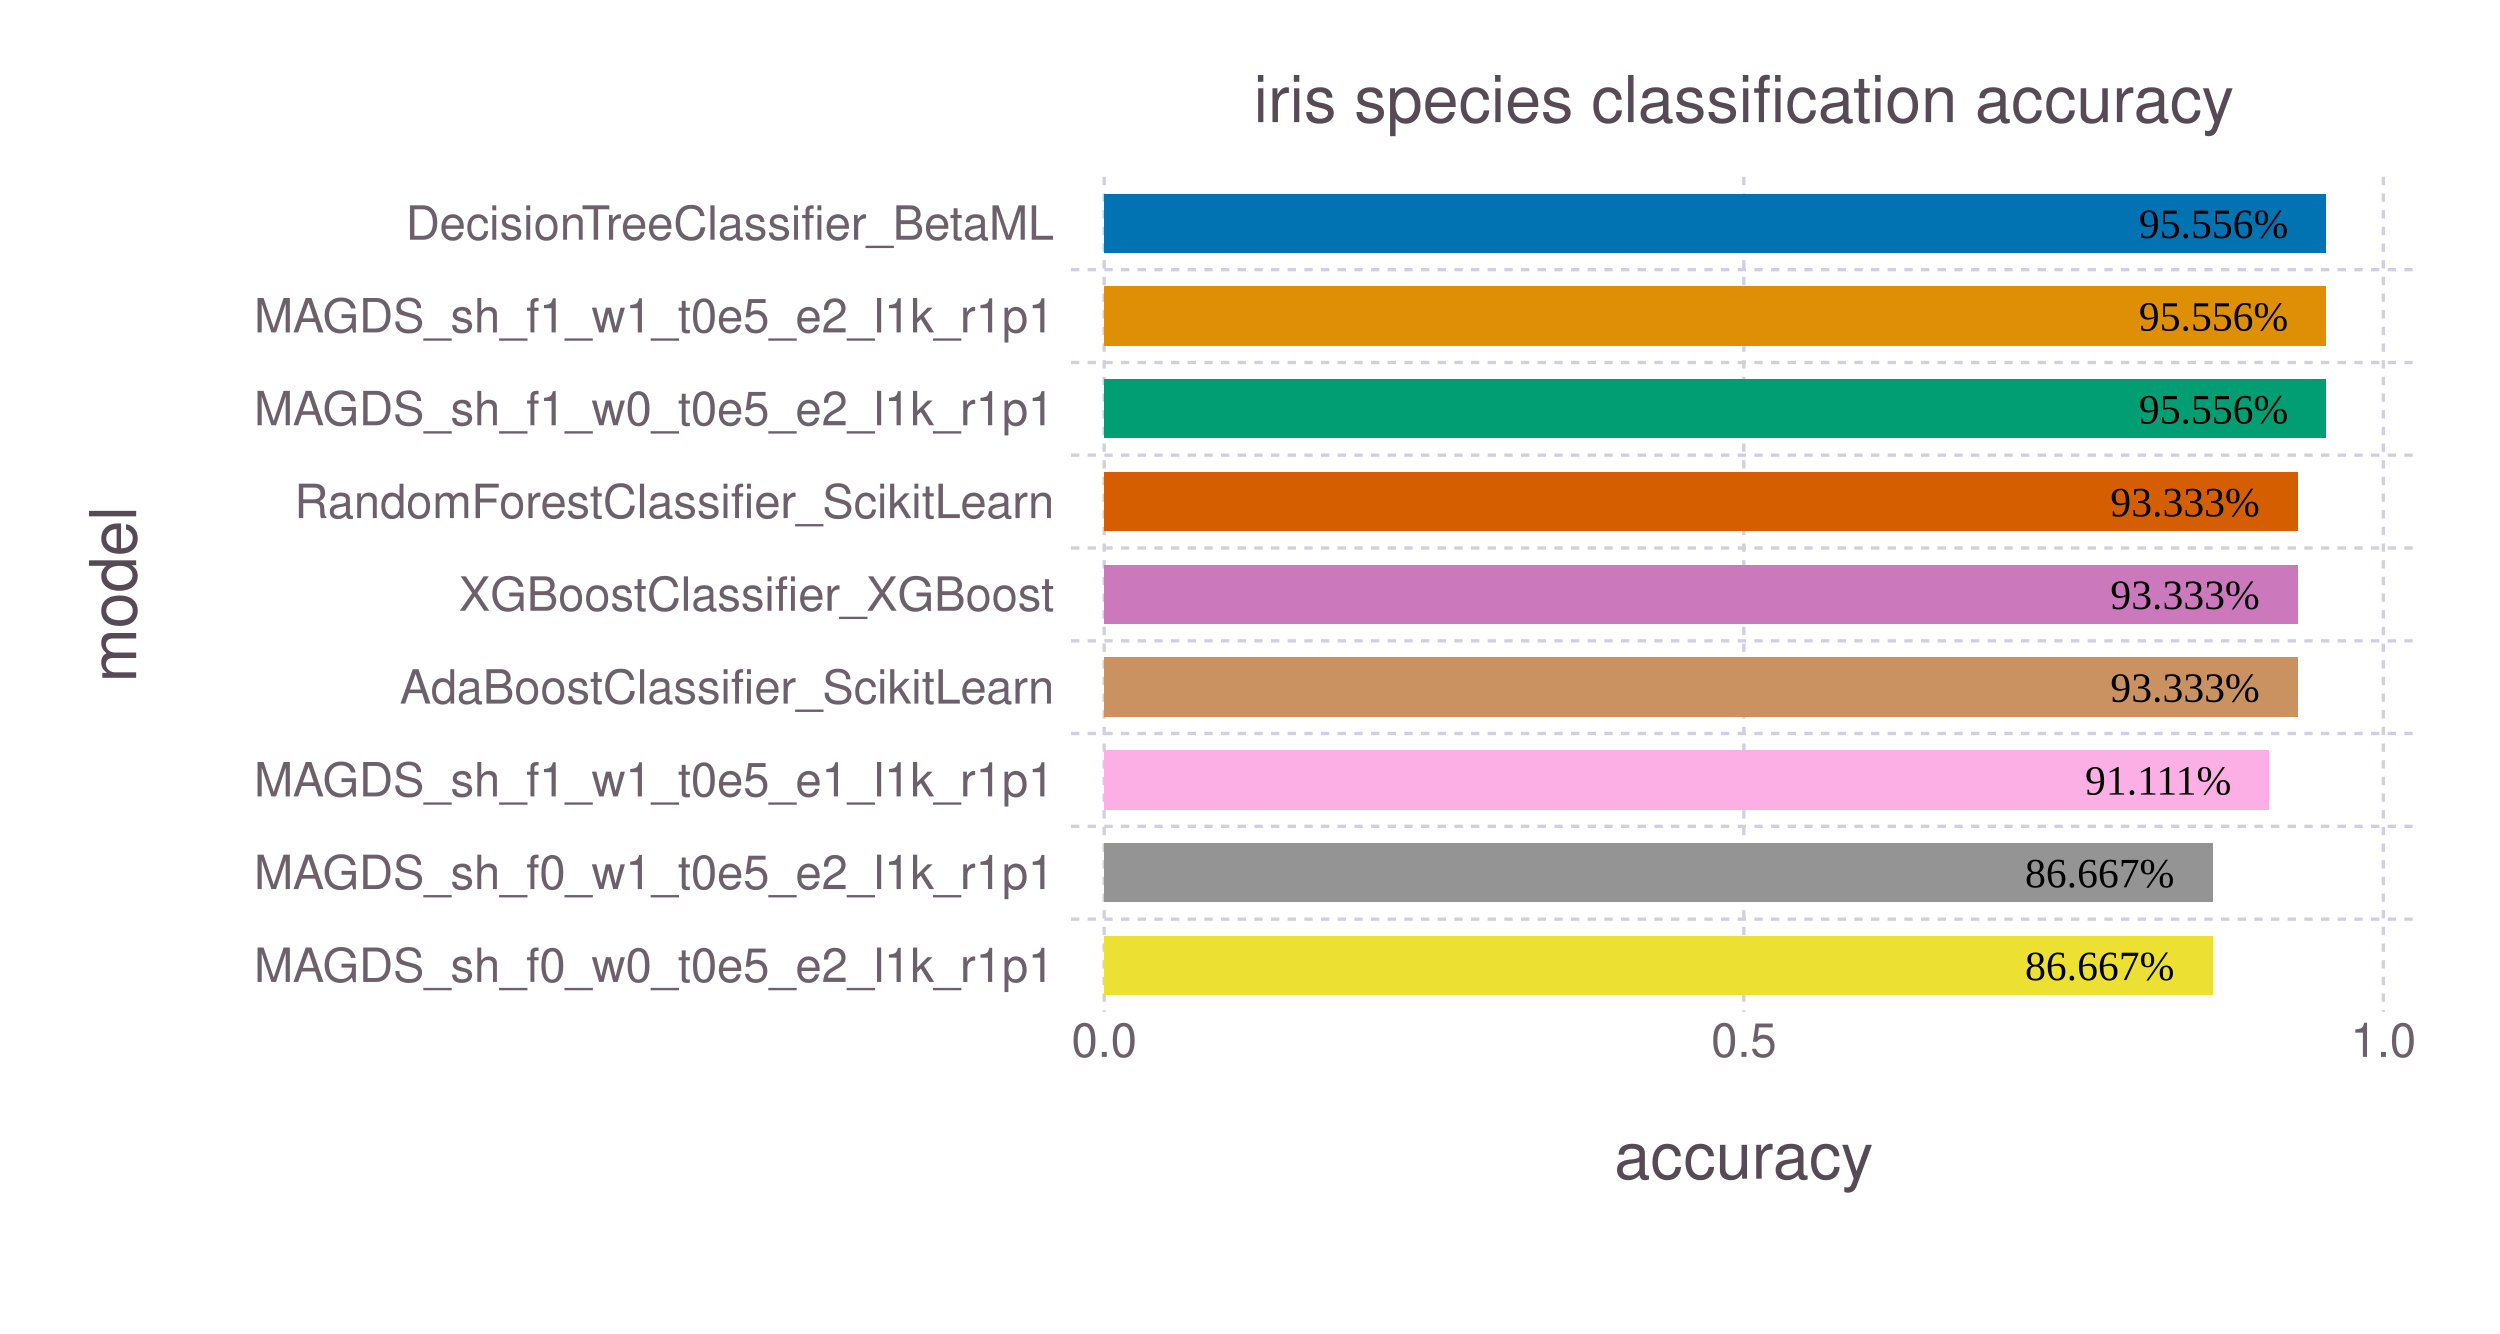
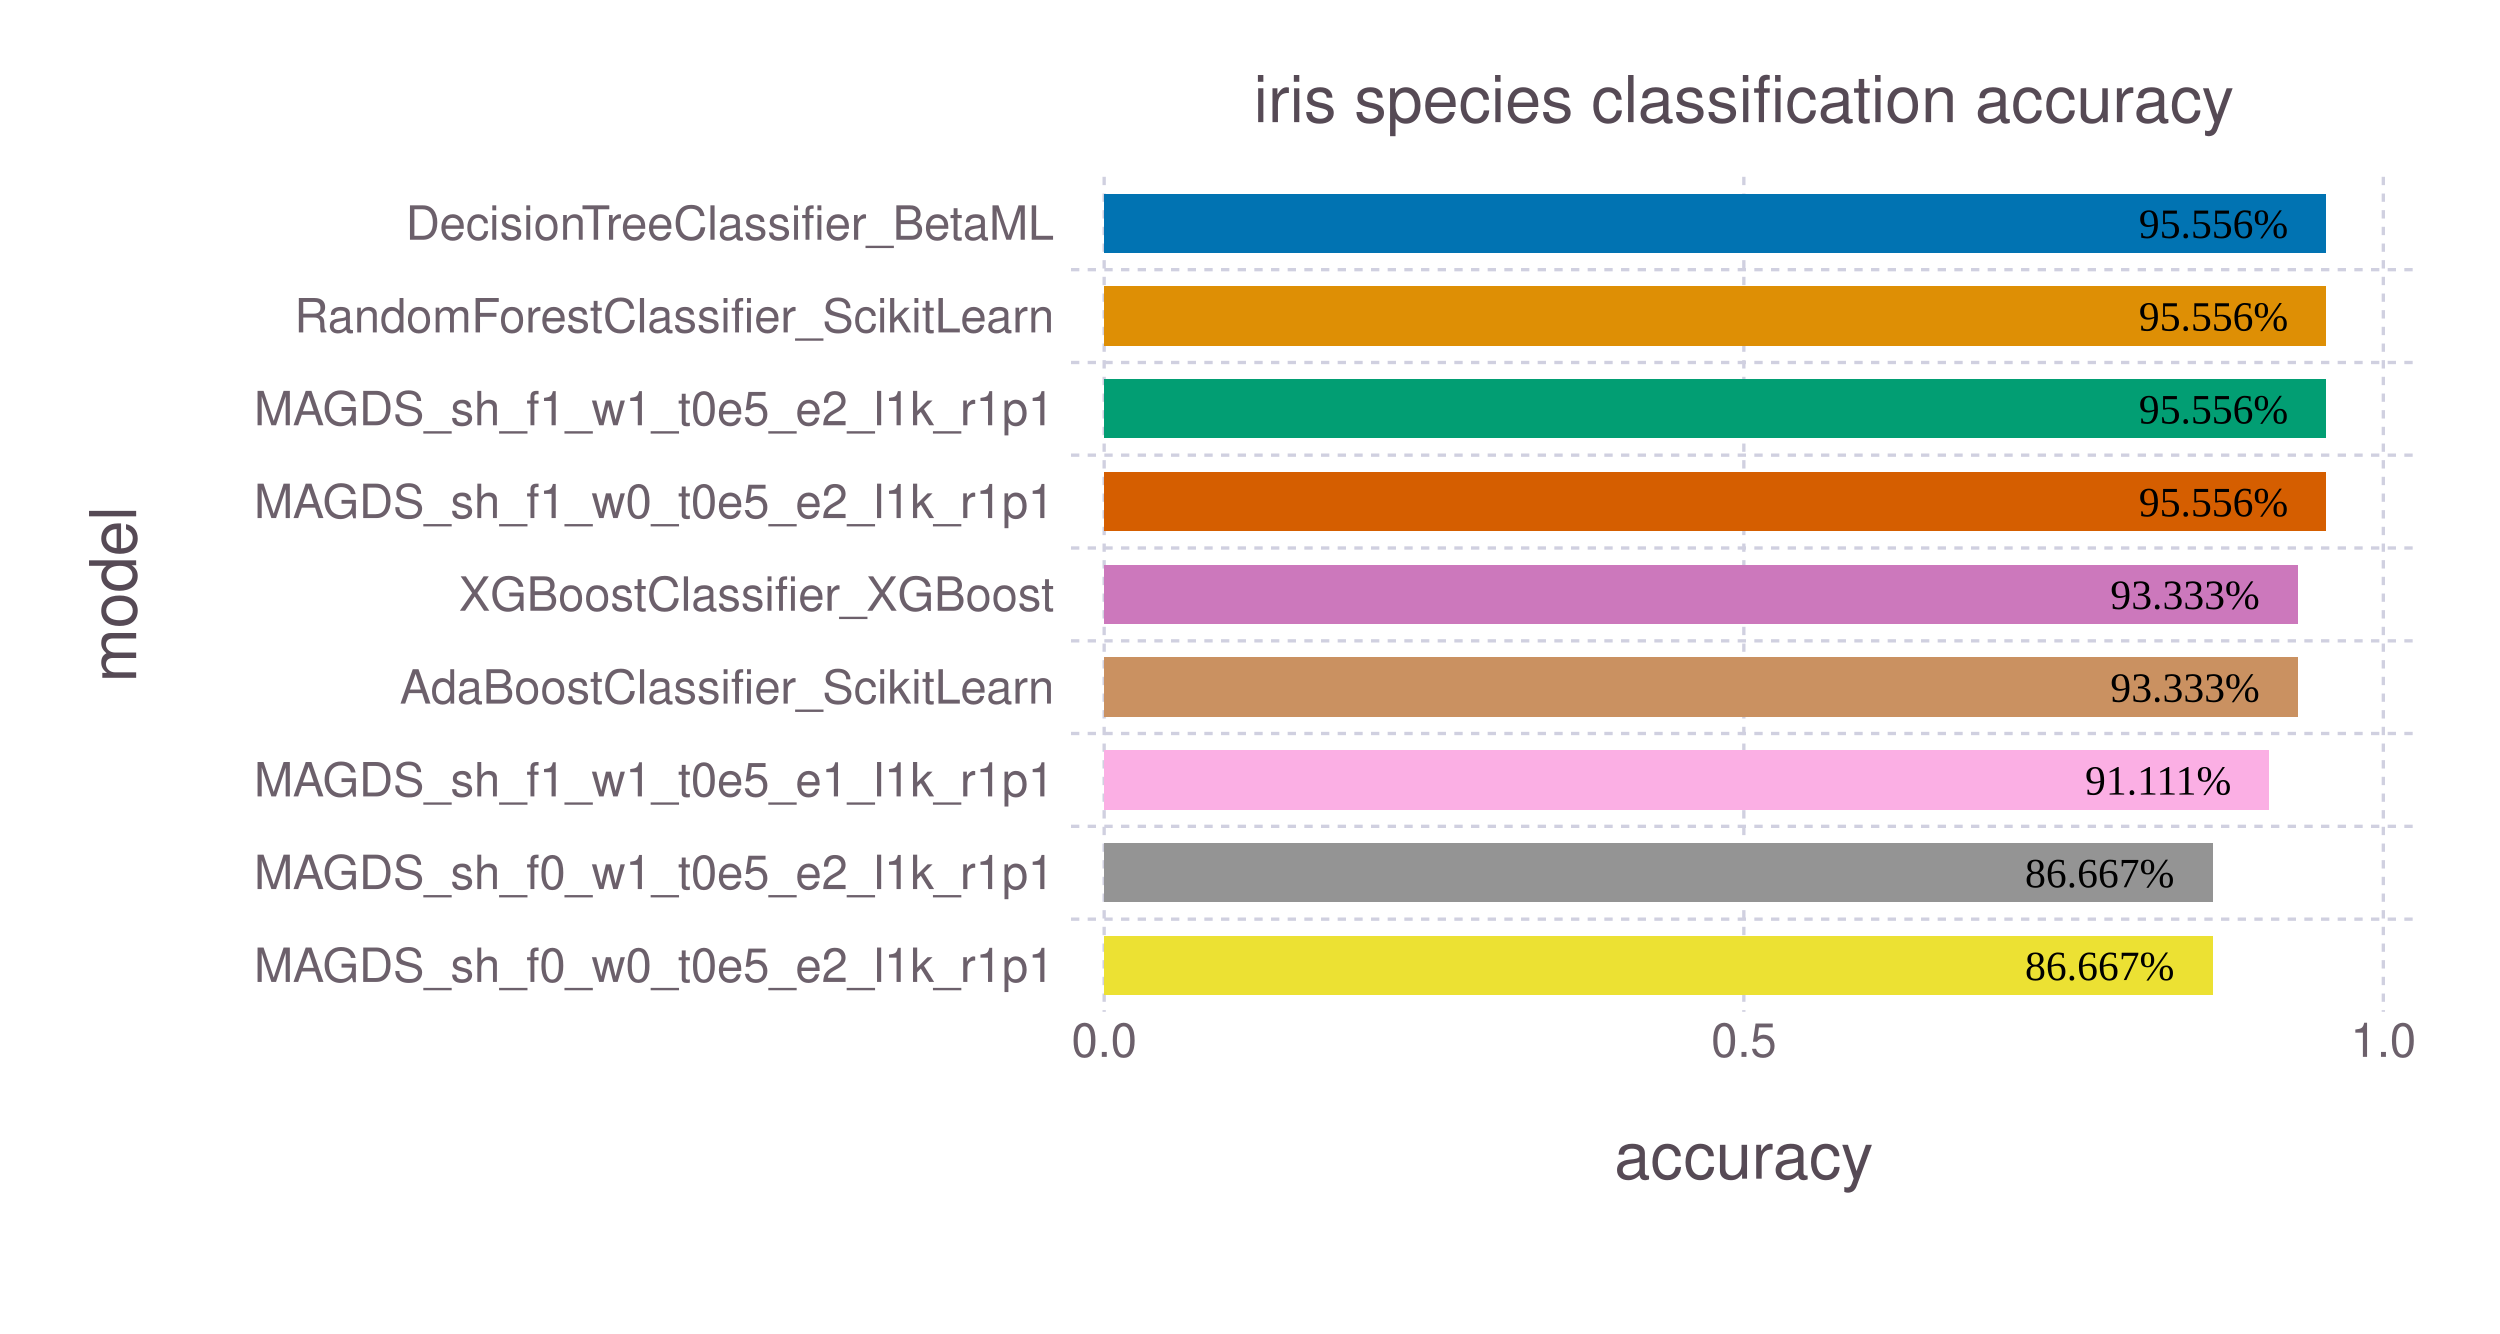
<svg xmlns="http://www.w3.org/2000/svg" version="1.2" width="150mm" height="80mm" viewBox="0 0 150 80" stroke="none" fill="#000000" stroke-width="0.3" font-size="3.88">
  <defs>
    <marker id="arrow" markerWidth="15" markerHeight="7" refX="5" refY="3.5" orient="auto" markerUnits="strokeWidth">
      <path d="M0,0 L15,3.5 L0,7 z" stroke="context-stroke" fill="context-stroke" />
    </marker>
  </defs>
-   <g class="plotroot xscalable" id="img-fca99345-1">
-     <g font-size="3.88" font-family="'PT Sans','Helvetica Neue','Helvetica',sans-serif" fill="#564A55" stroke="#000000" stroke-opacity="0.000" id="img-fca99345-2">
+   <g class="plotroot xscalable" id="img-9cb6431b-1">
+     <g font-size="3.88" font-family="'PT Sans','Helvetica Neue','Helvetica',sans-serif" fill="#564A55" stroke="#000000" stroke-opacity="0.000" id="img-9cb6431b-2">
      <g transform="translate(104.63,68.39)">
        <g class="primitive">
          <text text-anchor="middle" dy="0.6em">accuracy</text>
        </g>
      </g>
    </g>
-     <g class="guide xlabels" font-size="2.82" font-family="'PT Sans Caption','Helvetica Neue','Helvetica',sans-serif" fill="#6C606B" id="img-fca99345-3">
+     <g class="guide xlabels" font-size="2.82" font-family="'PT Sans Caption','Helvetica Neue','Helvetica',sans-serif" fill="#6C606B" id="img-9cb6431b-3">
      <g transform="translate(66.25,61.72)">
        <g class="primitive">
          <text text-anchor="middle" dy="0.6em">0.0</text>
        </g>
      </g>
      <g transform="translate(104.63,61.72)">
        <g class="primitive">
          <text text-anchor="middle" dy="0.6em">0.5</text>
        </g>
      </g>
      <g transform="translate(143,61.72)">
        <g class="primitive">
          <text text-anchor="middle" dy="0.6em">1.0</text>
        </g>
      </g>
    </g>
-     <g clip-path="url(#img-fca99345-4)">
-       <g id="img-fca99345-5">
-         <g pointer-events="visible" stroke-width="0.3" fill="#000000" fill-opacity="0.000" stroke="#000000" stroke-opacity="0.000" class="guide background" id="img-fca99345-6">
-           <g transform="translate(104.63,35.66)" id="img-fca99345-7">
+     <g clip-path="url(#img-9cb6431b-4)">
+       <g id="img-9cb6431b-5">
+         <g pointer-events="visible" stroke-width="0.3" fill="#000000" fill-opacity="0.000" stroke="#000000" stroke-opacity="0.000" class="guide background" id="img-9cb6431b-6">
+           <g transform="translate(104.63,35.66)" id="img-9cb6431b-7">
            <path d="M-40.37,-25.05 L40.37,-25.05 40.37,25.05 -40.37,25.05  z" class="primitive" />
          </g>
        </g>
-         <g class="guide ygridlines xfixed" stroke-dasharray="0.5,0.5" stroke-width="0.2" stroke="#D0D0E0" id="img-fca99345-8">
-           <g transform="translate(104.63,16.18)" id="img-fca99345-9">
-             <path fill="none" d="M-40.37,0 L40.37,0 " class="primitive" />
-           </g>
-           <g transform="translate(104.63,21.75)" id="img-fca99345-10">
-             <path fill="none" d="M-40.37,0 L40.37,0 " class="primitive" />
-           </g>
-           <g transform="translate(104.63,27.31)" id="img-fca99345-11">
-             <path fill="none" d="M-40.37,0 L40.37,0 " class="primitive" />
-           </g>
-           <g transform="translate(104.63,32.88)" id="img-fca99345-12">
-             <path fill="none" d="M-40.37,0 L40.37,0 " class="primitive" />
-           </g>
-           <g transform="translate(104.63,38.45)" id="img-fca99345-13">
-             <path fill="none" d="M-40.37,0 L40.37,0 " class="primitive" />
-           </g>
-           <g transform="translate(104.63,44.01)" id="img-fca99345-14">
-             <path fill="none" d="M-40.37,0 L40.37,0 " class="primitive" />
-           </g>
-           <g transform="translate(104.63,49.58)" id="img-fca99345-15">
-             <path fill="none" d="M-40.37,0 L40.37,0 " class="primitive" />
-           </g>
-           <g transform="translate(104.63,55.15)" id="img-fca99345-16">
-             <path fill="none" d="M-40.37,0 L40.37,0 " class="primitive" />
-           </g>
-         </g>
-         <g class="guide xgridlines yfixed" stroke-dasharray="0.5,0.5" stroke-width="0.2" stroke="#D0D0E0" id="img-fca99345-17">
-           <g transform="translate(66.25,35.66)" id="img-fca99345-18">
+         <g class="guide ygridlines xfixed" stroke-dasharray="0.5,0.5" stroke-width="0.2" stroke="#D0D0E0" id="img-9cb6431b-8">
+           <g transform="translate(104.63,16.18)" id="img-9cb6431b-9">
+             <path fill="none" d="M-40.37,0 L40.37,0 " class="primitive" />
+           </g>
+           <g transform="translate(104.63,21.75)" id="img-9cb6431b-10">
+             <path fill="none" d="M-40.37,0 L40.37,0 " class="primitive" />
+           </g>
+           <g transform="translate(104.63,27.31)" id="img-9cb6431b-11">
+             <path fill="none" d="M-40.37,0 L40.37,0 " class="primitive" />
+           </g>
+           <g transform="translate(104.63,32.88)" id="img-9cb6431b-12">
+             <path fill="none" d="M-40.37,0 L40.37,0 " class="primitive" />
+           </g>
+           <g transform="translate(104.63,38.45)" id="img-9cb6431b-13">
+             <path fill="none" d="M-40.37,0 L40.37,0 " class="primitive" />
+           </g>
+           <g transform="translate(104.63,44.01)" id="img-9cb6431b-14">
+             <path fill="none" d="M-40.37,0 L40.37,0 " class="primitive" />
+           </g>
+           <g transform="translate(104.63,49.58)" id="img-9cb6431b-15">
+             <path fill="none" d="M-40.37,0 L40.37,0 " class="primitive" />
+           </g>
+           <g transform="translate(104.63,55.15)" id="img-9cb6431b-16">
+             <path fill="none" d="M-40.37,0 L40.37,0 " class="primitive" />
+           </g>
+         </g>
+         <g class="guide xgridlines yfixed" stroke-dasharray="0.5,0.5" stroke-width="0.2" stroke="#D0D0E0" id="img-9cb6431b-17">
+           <g transform="translate(66.25,35.66)" id="img-9cb6431b-18">
            <path fill="none" d="M0,-25.05 L0,25.05 " class="primitive" />
          </g>
-           <g transform="translate(104.63,35.66)" id="img-fca99345-19">
+           <g transform="translate(104.63,35.66)" id="img-9cb6431b-19">
            <path fill="none" d="M0,-25.05 L0,25.05 " class="primitive" />
          </g>
-           <g transform="translate(143,35.66)" id="img-fca99345-20">
+           <g transform="translate(143,35.66)" id="img-9cb6431b-20">
            <path fill="none" d="M0,-25.05 L0,25.05 " class="primitive" />
          </g>
        </g>
-         <g class="plotpanel" id="img-fca99345-21">
-           <g shape-rendering="crispEdges" stroke-width="0.3" id="img-fca99345-22">
-             <g stroke="#000000" stroke-opacity="0.000" class="geometry" id="img-fca99345-23">
-               <g transform="translate(99.51,57.93)" id="img-fca99345-24" fill="#ECE133">
+         <g class="plotpanel" id="img-9cb6431b-21">
+           <g shape-rendering="crispEdges" stroke-width="0.3" id="img-9cb6431b-22">
+             <g stroke="#000000" stroke-opacity="0.000" class="geometry" id="img-9cb6431b-23">
+               <g transform="translate(99.51,57.93)" id="img-9cb6431b-24" fill="#ECE133">
                <path d="M-33.26,-1.78 L33.26,-1.78 33.26,1.78 -33.26,1.78  z" class="primitive" />
              </g>
-               <g transform="translate(99.51,52.36)" id="img-fca99345-25" fill="#949494">
+               <g transform="translate(99.51,52.36)" id="img-9cb6431b-25" fill="#949494">
                <path d="M-33.26,-1.78 L33.26,-1.78 33.26,1.78 -33.26,1.78  z" class="primitive" />
              </g>
-               <g transform="translate(101.21,46.8)" id="img-fca99345-26" fill="#FBAFE4">
+               <g transform="translate(101.21,46.8)" id="img-9cb6431b-26" fill="#FBAFE4">
                <path d="M-34.96,-1.78 L34.96,-1.78 34.96,1.78 -34.96,1.78  z" class="primitive" />
              </g>
-               <g transform="translate(102.07,41.23)" id="img-fca99345-27" fill="#CA9161">
+               <g transform="translate(102.07,41.23)" id="img-9cb6431b-27" fill="#CA9161">
                <path d="M-35.82,-1.78 L35.82,-1.78 35.82,1.78 -35.82,1.78  z" class="primitive" />
              </g>
-               <g transform="translate(102.07,35.66)" id="img-fca99345-28" fill="#CC78BC">
+               <g transform="translate(102.07,35.66)" id="img-9cb6431b-28" fill="#CC78BC">
                <path d="M-35.82,-1.78 L35.82,-1.78 35.82,1.78 -35.82,1.78  z" class="primitive" />
              </g>
-               <g transform="translate(102.07,30.1)" id="img-fca99345-29" fill="#D55E00">
-                 <path d="M-35.82,-1.78 L35.82,-1.78 35.82,1.78 -35.82,1.78  z" class="primitive" />
-               </g>
-               <g transform="translate(102.92,24.53)" id="img-fca99345-30" fill="#029E73">
-                 <path d="M-36.67,-1.78 L36.67,-1.78 36.67,1.78 -36.67,1.78  z" class="primitive" />
-               </g>
-               <g transform="translate(102.92,18.96)" id="img-fca99345-31" fill="#DE8F05">
-                 <path d="M-36.67,-1.78 L36.67,-1.78 36.67,1.78 -36.67,1.78  z" class="primitive" />
-               </g>
-               <g transform="translate(102.92,13.4)" id="img-fca99345-32" fill="#0173B2">
-                 <path d="M-36.67,-1.78 L36.67,-1.78 36.67,1.78 -36.67,1.78  z" class="primitive" />
-               </g>
-             </g>
-           </g>
-         </g>
-         <g class="geometry" id="img-fca99345-33">
-           <g fill="#000000" font-size="2.5" id="img-fca99345-34">
-             <g transform="translate(137.29,13.4)" id="img-fca99345-35">
-               <g class="primitive">
-                 <text text-anchor="end" dy="0.35em">95.556%</text>
-               </g>
-             </g>
-             <g transform="translate(137.29,18.96)" id="img-fca99345-36">
-               <g class="primitive">
-                 <text text-anchor="end" dy="0.35em">95.556%</text>
-               </g>
-             </g>
-             <g transform="translate(137.29,24.53)" id="img-fca99345-37">
-               <g class="primitive">
-                 <text text-anchor="end" dy="0.35em">95.556%</text>
-               </g>
-             </g>
-             <g transform="translate(135.58,30.1)" id="img-fca99345-38">
+               <g transform="translate(102.92,30.1)" id="img-9cb6431b-29" fill="#D55E00">
+                 <path d="M-36.67,-1.78 L36.67,-1.78 36.67,1.78 -36.67,1.78  z" class="primitive" />
+               </g>
+               <g transform="translate(102.92,24.53)" id="img-9cb6431b-30" fill="#029E73">
+                 <path d="M-36.67,-1.78 L36.67,-1.78 36.67,1.78 -36.67,1.78  z" class="primitive" />
+               </g>
+               <g transform="translate(102.92,18.96)" id="img-9cb6431b-31" fill="#DE8F05">
+                 <path d="M-36.67,-1.78 L36.67,-1.78 36.67,1.78 -36.67,1.78  z" class="primitive" />
+               </g>
+               <g transform="translate(102.92,13.4)" id="img-9cb6431b-32" fill="#0173B2">
+                 <path d="M-36.67,-1.78 L36.67,-1.78 36.67,1.78 -36.67,1.78  z" class="primitive" />
+               </g>
+             </g>
+           </g>
+         </g>
+         <g class="geometry" id="img-9cb6431b-33">
+           <g fill="#000000" font-size="2.5" id="img-9cb6431b-34">
+             <g transform="translate(137.29,13.4)" id="img-9cb6431b-35">
+               <g class="primitive">
+                 <text text-anchor="end" dy="0.35em">95.556%</text>
+               </g>
+             </g>
+             <g transform="translate(137.29,18.96)" id="img-9cb6431b-36">
+               <g class="primitive">
+                 <text text-anchor="end" dy="0.35em">95.556%</text>
+               </g>
+             </g>
+             <g transform="translate(137.29,24.53)" id="img-9cb6431b-37">
+               <g class="primitive">
+                 <text text-anchor="end" dy="0.35em">95.556%</text>
+               </g>
+             </g>
+             <g transform="translate(137.29,30.1)" id="img-9cb6431b-38">
+               <g class="primitive">
+                 <text text-anchor="end" dy="0.35em">95.556%</text>
+               </g>
+             </g>
+             <g transform="translate(135.58,35.66)" id="img-9cb6431b-39">
              <g class="primitive">
                <text text-anchor="end" dy="0.35em">93.333%</text>
              </g>
            </g>
-             <g transform="translate(135.58,35.66)" id="img-fca99345-39">
+             <g transform="translate(135.58,41.23)" id="img-9cb6431b-40">
              <g class="primitive">
                <text text-anchor="end" dy="0.35em">93.333%</text>
              </g>
            </g>
-             <g transform="translate(135.58,41.23)" id="img-fca99345-40">
-               <g class="primitive">
-                 <text text-anchor="end" dy="0.35em">93.333%</text>
-               </g>
-             </g>
-             <g transform="translate(133.88,46.8)" id="img-fca99345-41">
+             <g transform="translate(133.88,46.8)" id="img-9cb6431b-41">
              <g class="primitive">
                <text text-anchor="end" dy="0.35em">91.111%</text>
              </g>
            </g>
-             <g transform="translate(130.46,52.36)" id="img-fca99345-42">
+             <g transform="translate(130.46,52.36)" id="img-9cb6431b-42">
              <g class="primitive">
                <text text-anchor="end" dy="0.35em">86.667%</text>
              </g>
            </g>
-             <g transform="translate(130.46,57.93)" id="img-fca99345-43">
+             <g transform="translate(130.46,57.93)" id="img-9cb6431b-43">
              <g class="primitive">
                <text text-anchor="end" dy="0.35em">86.667%</text>
              </g>
            </g>
          </g>
        </g>
      </g>
    </g>
-     <g class="guide ylabels" font-size="2.82" font-family="'PT Sans Caption','Helvetica Neue','Helvetica',sans-serif" fill="#6C606B" id="img-fca99345-44">
-       <g transform="translate(63.25,13.4)" id="img-fca99345-45">
+     <g class="guide ylabels" font-size="2.82" font-family="'PT Sans Caption','Helvetica Neue','Helvetica',sans-serif" fill="#6C606B" id="img-9cb6431b-44">
+       <g transform="translate(63.25,13.4)" id="img-9cb6431b-45">
        <g class="primitive">
          <text text-anchor="end" dy="0.35em">DecisionTreeClassifier_BetaML</text>
        </g>
      </g>
-       <g transform="translate(63.25,18.96)" id="img-fca99345-46">
+       <g transform="translate(63.25,18.96)" id="img-9cb6431b-46">
+         <g class="primitive">
+           <text text-anchor="end" dy="0.35em">RandomForestClassifier_ScikitLearn</text>
+         </g>
+       </g>
+       <g transform="translate(63.25,24.53)" id="img-9cb6431b-47">
        <g class="primitive">
          <text text-anchor="end" dy="0.35em">MAGDS_sh_f1_w1_t0e5_e2_l1k_r1p1</text>
        </g>
      </g>
-       <g transform="translate(63.25,24.53)" id="img-fca99345-47">
+       <g transform="translate(63.25,30.1)" id="img-9cb6431b-48">
        <g class="primitive">
          <text text-anchor="end" dy="0.35em">MAGDS_sh_f1_w0_t0e5_e2_l1k_r1p1</text>
        </g>
      </g>
-       <g transform="translate(63.25,30.1)" id="img-fca99345-48">
-         <g class="primitive">
-           <text text-anchor="end" dy="0.35em">RandomForestClassifier_ScikitLearn</text>
-         </g>
-       </g>
-       <g transform="translate(63.25,35.66)" id="img-fca99345-49">
+       <g transform="translate(63.25,35.66)" id="img-9cb6431b-49">
        <g class="primitive">
          <text text-anchor="end" dy="0.35em">XGBoostClassifier_XGBoost</text>
        </g>
      </g>
-       <g transform="translate(63.25,41.23)" id="img-fca99345-50">
+       <g transform="translate(63.25,41.23)" id="img-9cb6431b-50">
        <g class="primitive">
          <text text-anchor="end" dy="0.35em">AdaBoostClassifier_ScikitLearn</text>
        </g>
      </g>
-       <g transform="translate(63.25,46.8)" id="img-fca99345-51">
+       <g transform="translate(63.25,46.8)" id="img-9cb6431b-51">
        <g class="primitive">
          <text text-anchor="end" dy="0.35em">MAGDS_sh_f1_w1_t0e5_e1_l1k_r1p1</text>
        </g>
      </g>
-       <g transform="translate(63.25,52.36)" id="img-fca99345-52">
+       <g transform="translate(63.25,52.36)" id="img-9cb6431b-52">
        <g class="primitive">
          <text text-anchor="end" dy="0.35em">MAGDS_sh_f0_w1_t0e5_e2_l1k_r1p1</text>
        </g>
      </g>
-       <g transform="translate(63.25,57.93)" id="img-fca99345-53">
+       <g transform="translate(63.25,57.93)" id="img-9cb6431b-53">
        <g class="primitive">
          <text text-anchor="end" dy="0.35em">MAGDS_sh_f0_w0_t0e5_e2_l1k_r1p1</text>
        </g>
      </g>
    </g>
-     <g font-size="3.88" font-family="'PT Sans','Helvetica Neue','Helvetica',sans-serif" fill="#564A55" stroke="#000000" stroke-opacity="0.000" id="img-fca99345-54">
-       <g transform="translate(8.81,33.66)" id="img-fca99345-55">
+     <g font-size="3.88" font-family="'PT Sans','Helvetica Neue','Helvetica',sans-serif" fill="#564A55" stroke="#000000" stroke-opacity="0.000" id="img-9cb6431b-54">
+       <g transform="translate(8.81,33.66)" id="img-9cb6431b-55">
        <g class="primitive">
          <text text-anchor="middle" dy="0.35em" transform="rotate(-90,0, 2)">model</text>
        </g>
      </g>
    </g>
-     <g font-size="3.88" font-family="'PT Sans','Helvetica Neue','Helvetica',sans-serif" fill="#564A55" stroke="#000000" stroke-opacity="0.000" id="img-fca99345-56">
-       <g transform="translate(104.63,5)" id="img-fca99345-57">
+     <g font-size="3.88" font-family="'PT Sans','Helvetica Neue','Helvetica',sans-serif" fill="#564A55" stroke="#000000" stroke-opacity="0.000" id="img-9cb6431b-56">
+       <g transform="translate(104.63,5)" id="img-9cb6431b-57">
        <g class="primitive">
          <text text-anchor="middle" dy="0.6em">iris species classification accuracy</text>
        </g>
      </g>
    </g>
  </g>
  <defs>
-     <clipPath id="img-fca99345-4">
+     <clipPath id="img-9cb6431b-4">
      <path d="M64.25,10.61 L145,10.61 145,60.72 64.25,60.72 " />
    </clipPath>
  </defs>
</svg>
